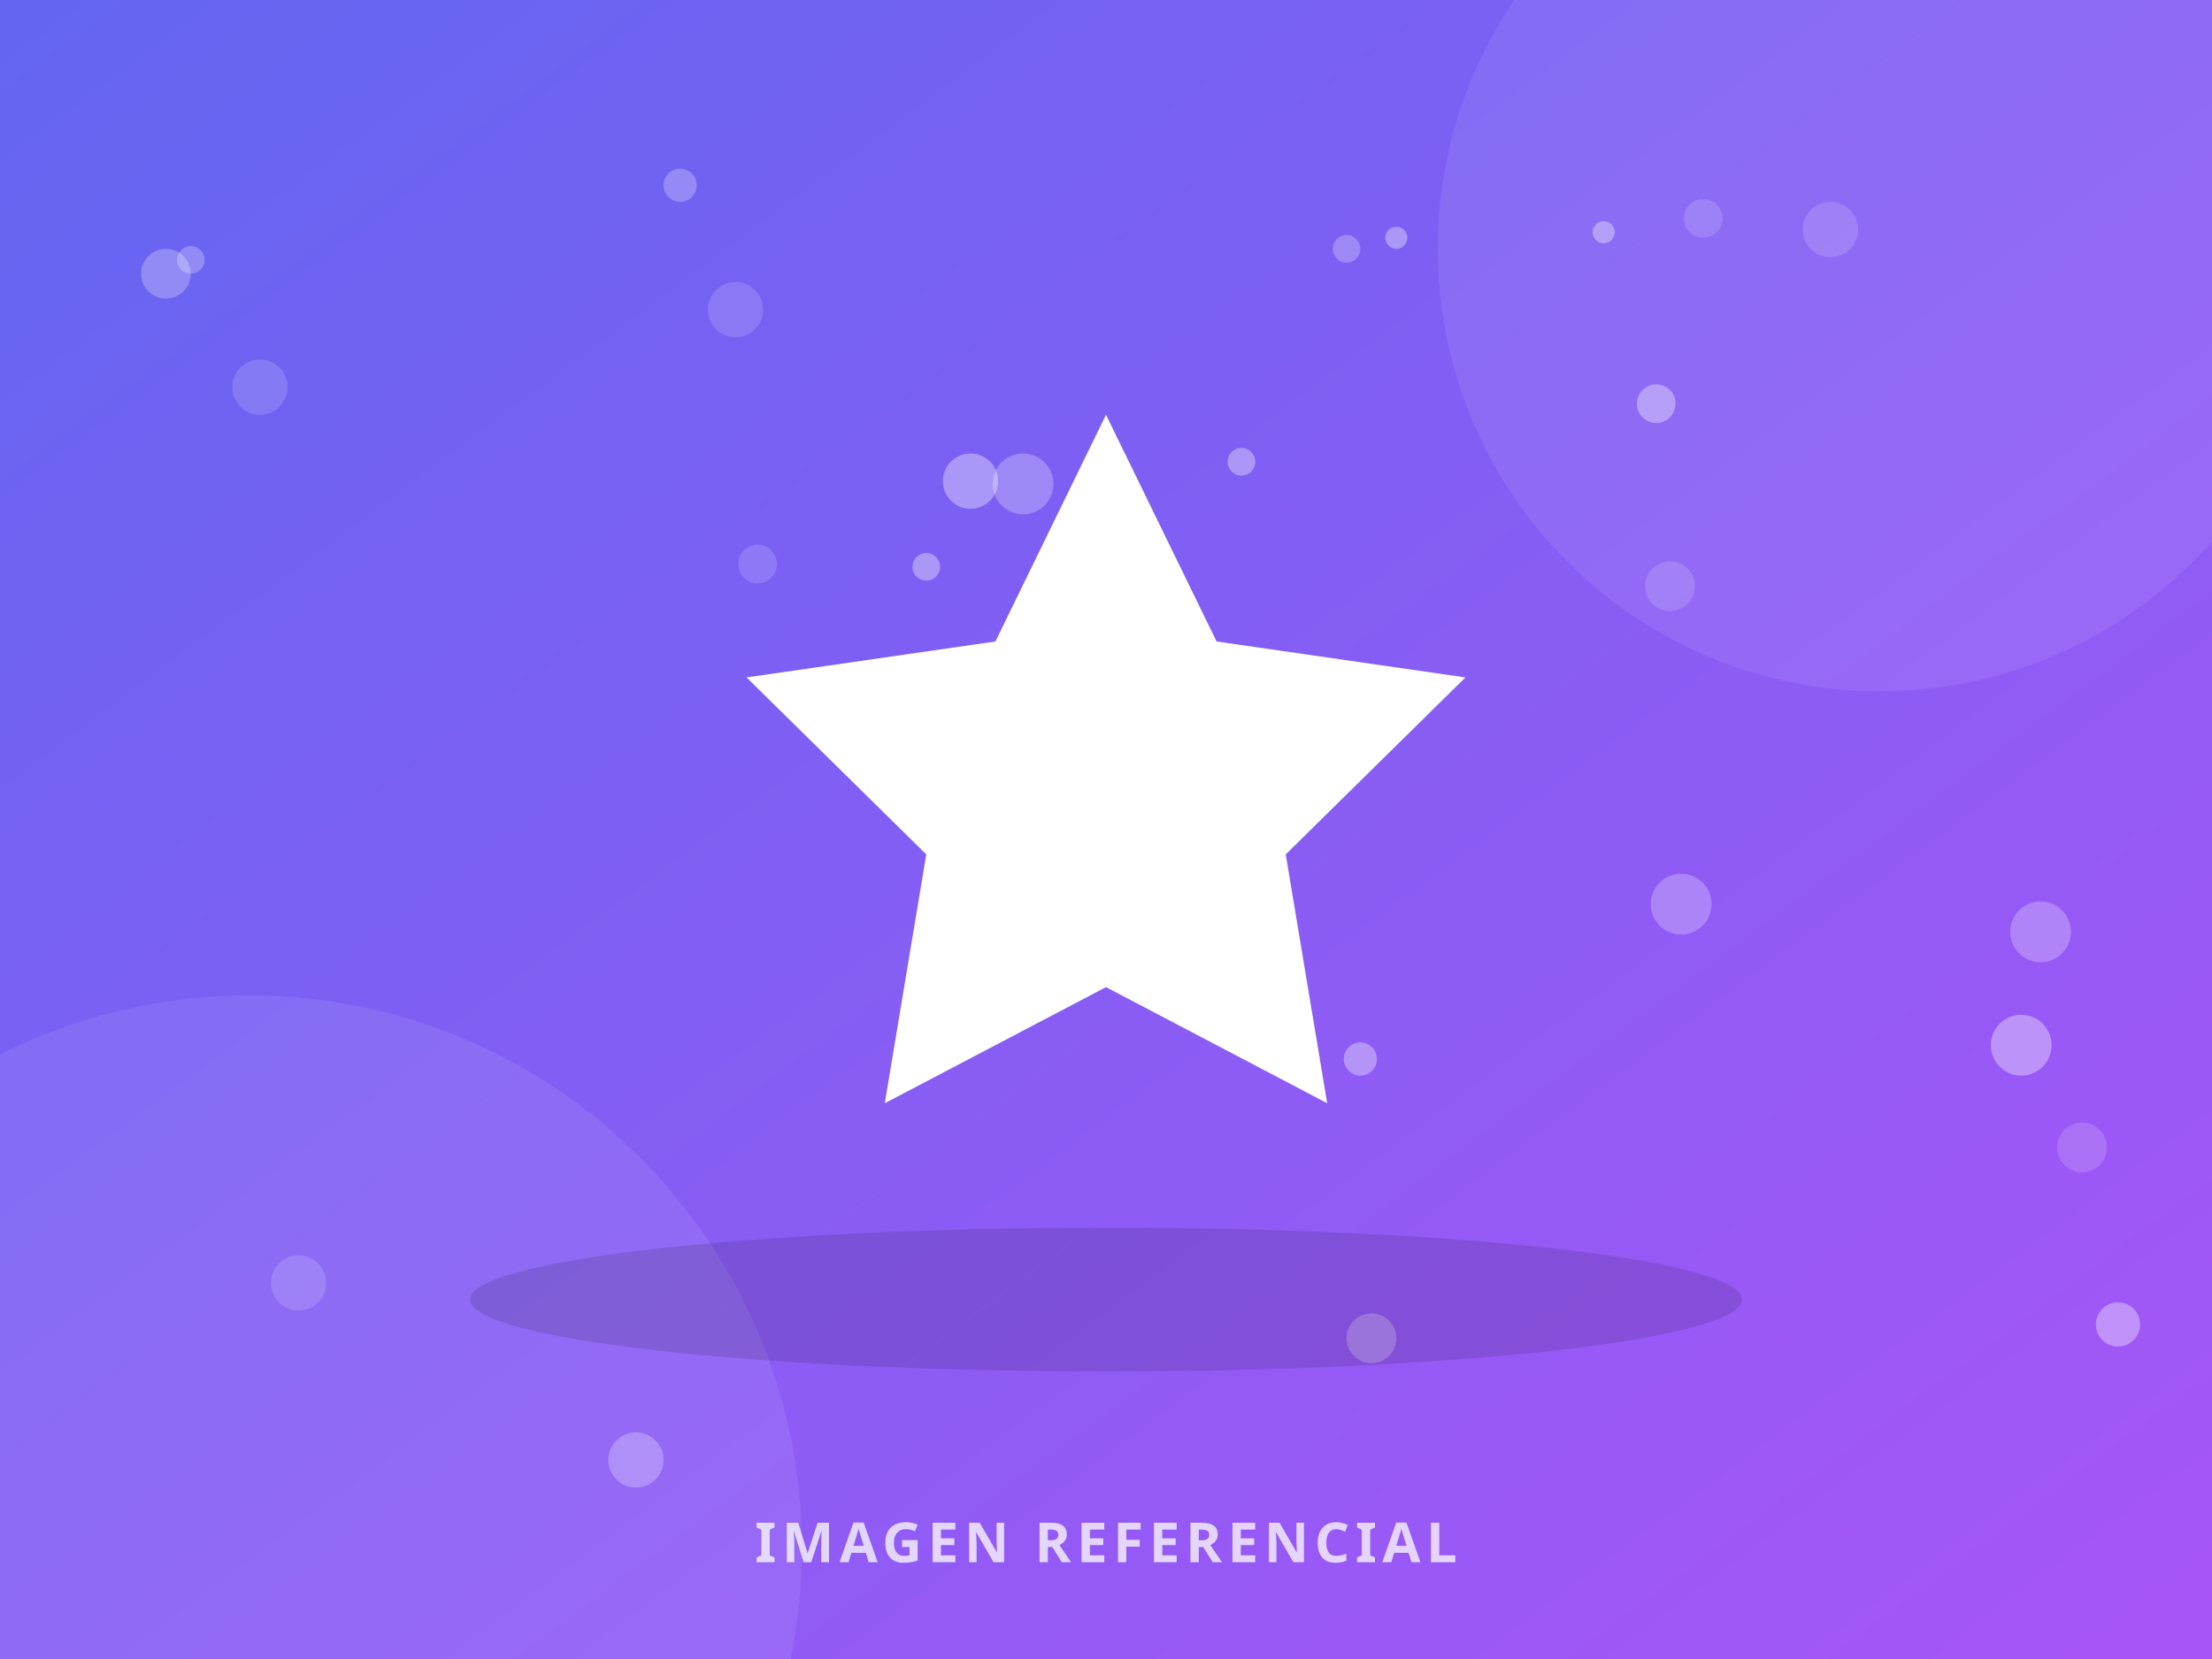
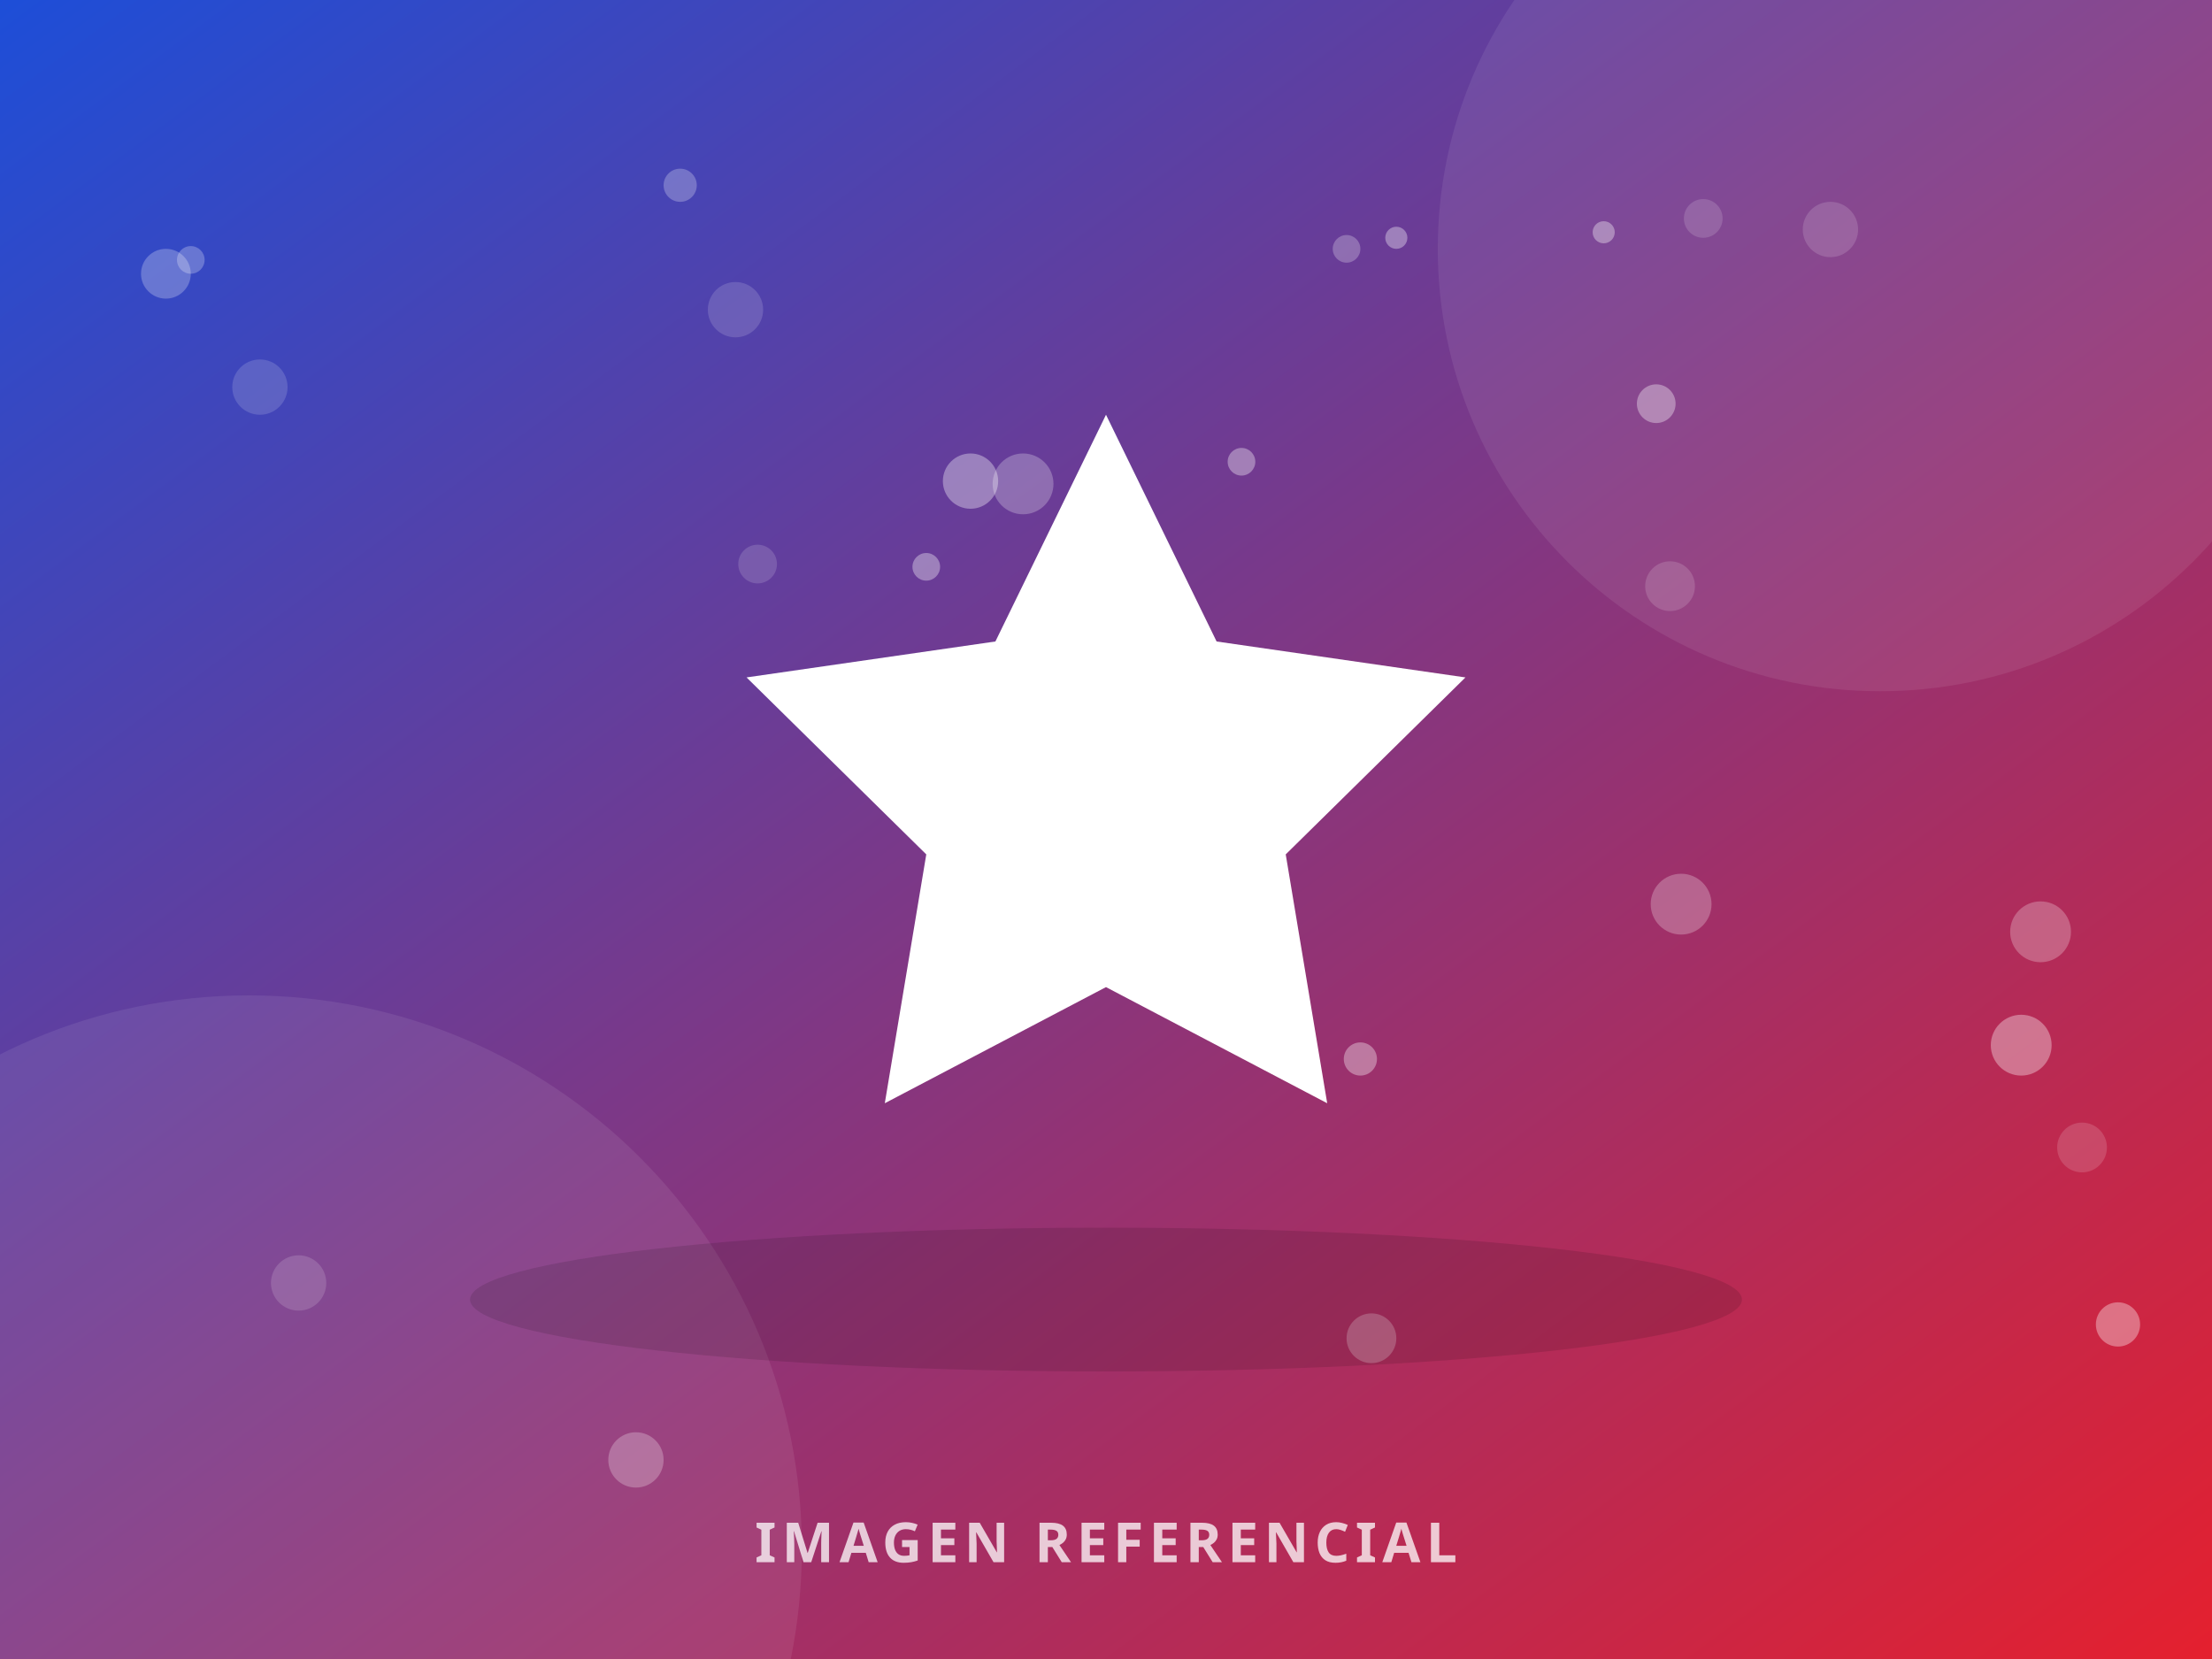
<svg xmlns="http://www.w3.org/2000/svg" viewBox="0 0 800 600" width="800" height="600">
  <defs>
    <linearGradient id="g" x1="0" y1="0" x2="1" y2="1">
-       <stop offset="0" stop-color="#6366F1" />
-       <stop offset="1" stop-color="#A855F7" />
+       <stop offset="0" stop-color="#1D4ED8" />
+       <stop offset="1" stop-color="#E5202E" />
    </linearGradient>
  </defs>
  <rect width="800" height="600" fill="url(#g)" />
  <circle cx="680" cy="90" r="160" fill="#fff" opacity=".08" />
  <circle cx="90" cy="560" r="200" fill="#fff" opacity=".08" />
  <circle cx="351" cy="174" r="10" fill="#fff" opacity="0.35" />
  <circle cx="69" cy="94" r="5" fill="#fff" opacity="0.25" />
  <circle cx="616" cy="79" r="7" fill="#fff" opacity="0.15" />
  <circle cx="108" cy="464" r="10" fill="#fff" opacity="0.15" />
  <circle cx="266" cy="112" r="10" fill="#fff" opacity="0.15" />
  <circle cx="599" cy="146" r="7" fill="#fff" opacity="0.35" />
  <circle cx="662" cy="83" r="10" fill="#fff" opacity="0.15" />
  <circle cx="246" cy="67" r="6" fill="#fff" opacity="0.25" />
  <circle cx="449" cy="167" r="5" fill="#fff" opacity="0.35" />
  <circle cx="335" cy="205" r="5" fill="#fff" opacity="0.35" />
  <circle cx="604" cy="212" r="9" fill="#fff" opacity="0.15" />
  <circle cx="580" cy="84" r="4" fill="#fff" opacity="0.35" />
  <circle cx="230" cy="528" r="10" fill="#fff" opacity="0.25" />
  <circle cx="496" cy="484" r="9" fill="#fff" opacity="0.25" />
  <circle cx="274" cy="204" r="7" fill="#fff" opacity="0.15" />
  <circle cx="608" cy="327" r="11" fill="#fff" opacity="0.25" />
  <circle cx="766" cy="479" r="8" fill="#fff" opacity="0.35" />
  <circle cx="94" cy="140" r="10" fill="#fff" opacity="0.15" />
  <circle cx="370" cy="175" r="11" fill="#fff" opacity="0.25" />
  <circle cx="60" cy="99" r="9" fill="#fff" opacity="0.25" />
  <circle cx="731" cy="378" r="11" fill="#fff" opacity="0.35" />
  <circle cx="487" cy="90" r="5" fill="#fff" opacity="0.25" />
  <circle cx="505" cy="86" r="4" fill="#fff" opacity="0.35" />
  <circle cx="738" cy="337" r="11" fill="#fff" opacity="0.25" />
  <circle cx="753" cy="415" r="9" fill="#fff" opacity="0.15" />
  <circle cx="492" cy="383" r="6" fill="#fff" opacity="0.35" />
  <ellipse cx="400" cy="470" rx="230" ry="26" fill="#000" opacity=".12" />
  <path d="M400 150l40 82 90 13-65 64 15 90-80-42-80 42 15-90-65-64 90-13z" fill="#fff" />
  <text x="400" y="565" text-anchor="middle" font-family="system-ui,sans-serif" font-size="20" font-weight="600" fill="#fff" opacity=".75" letter-spacing="2">IMAGEN REFERENCIAL</text>
</svg>
